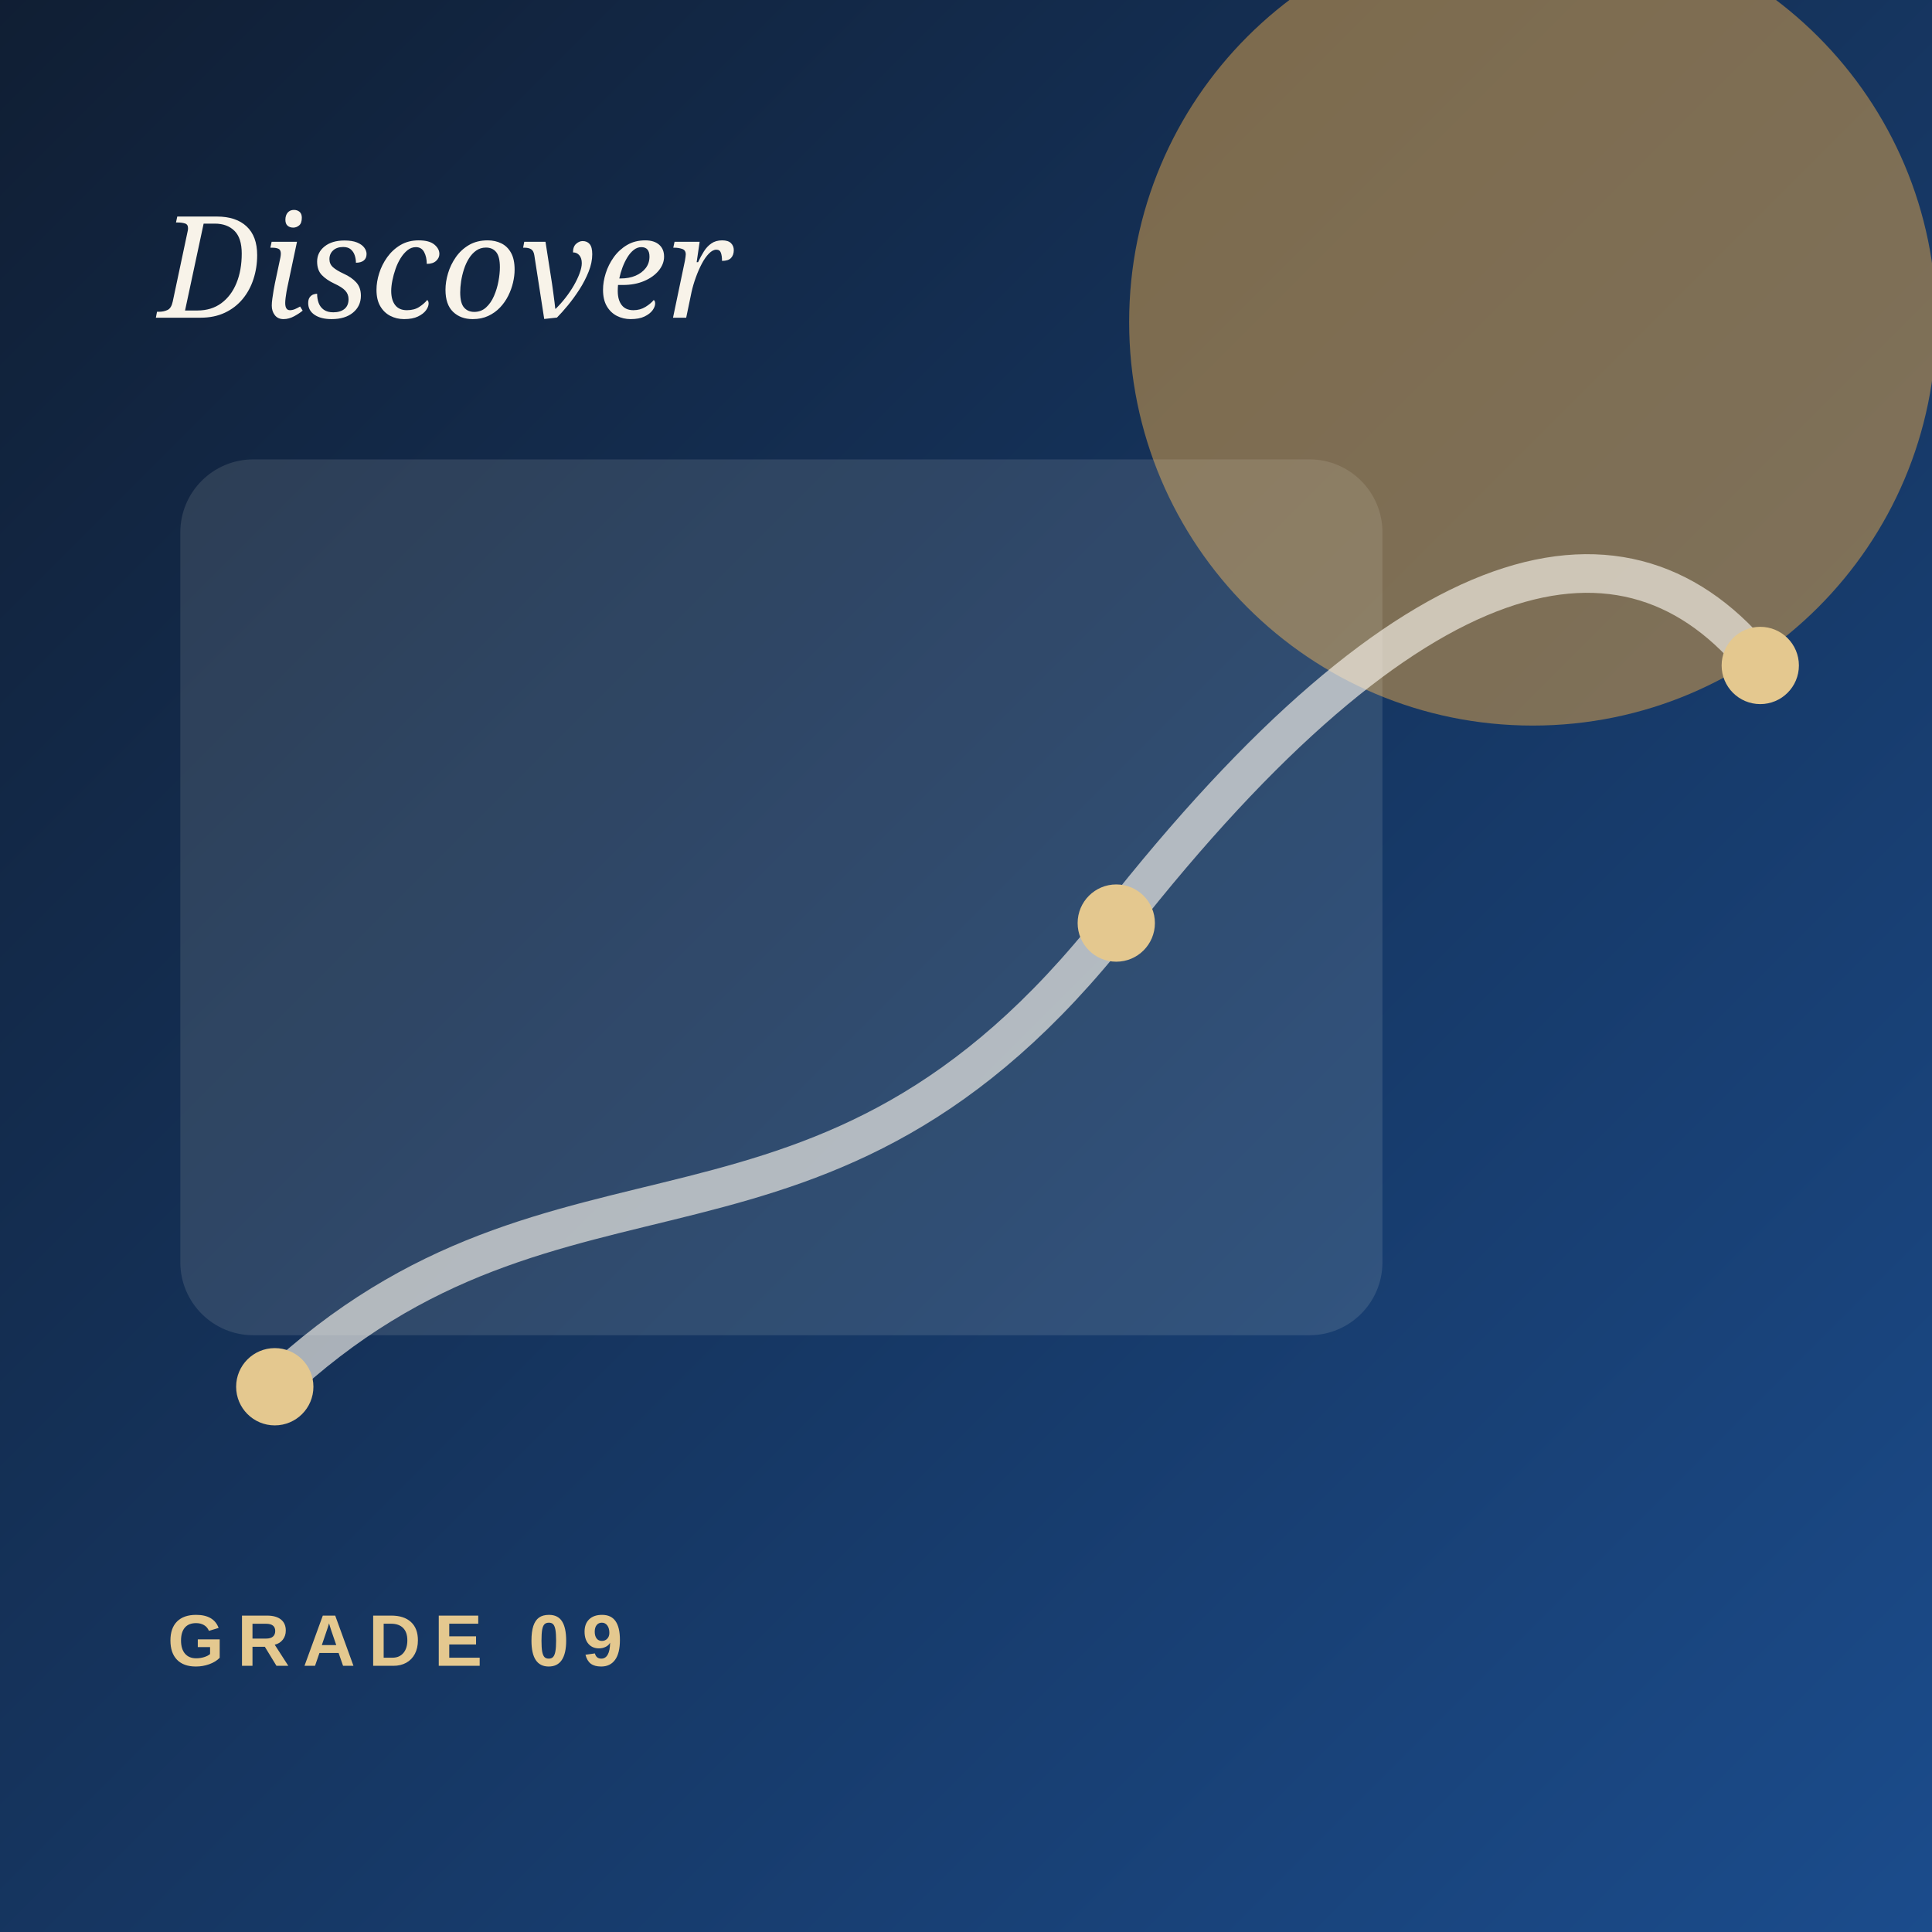
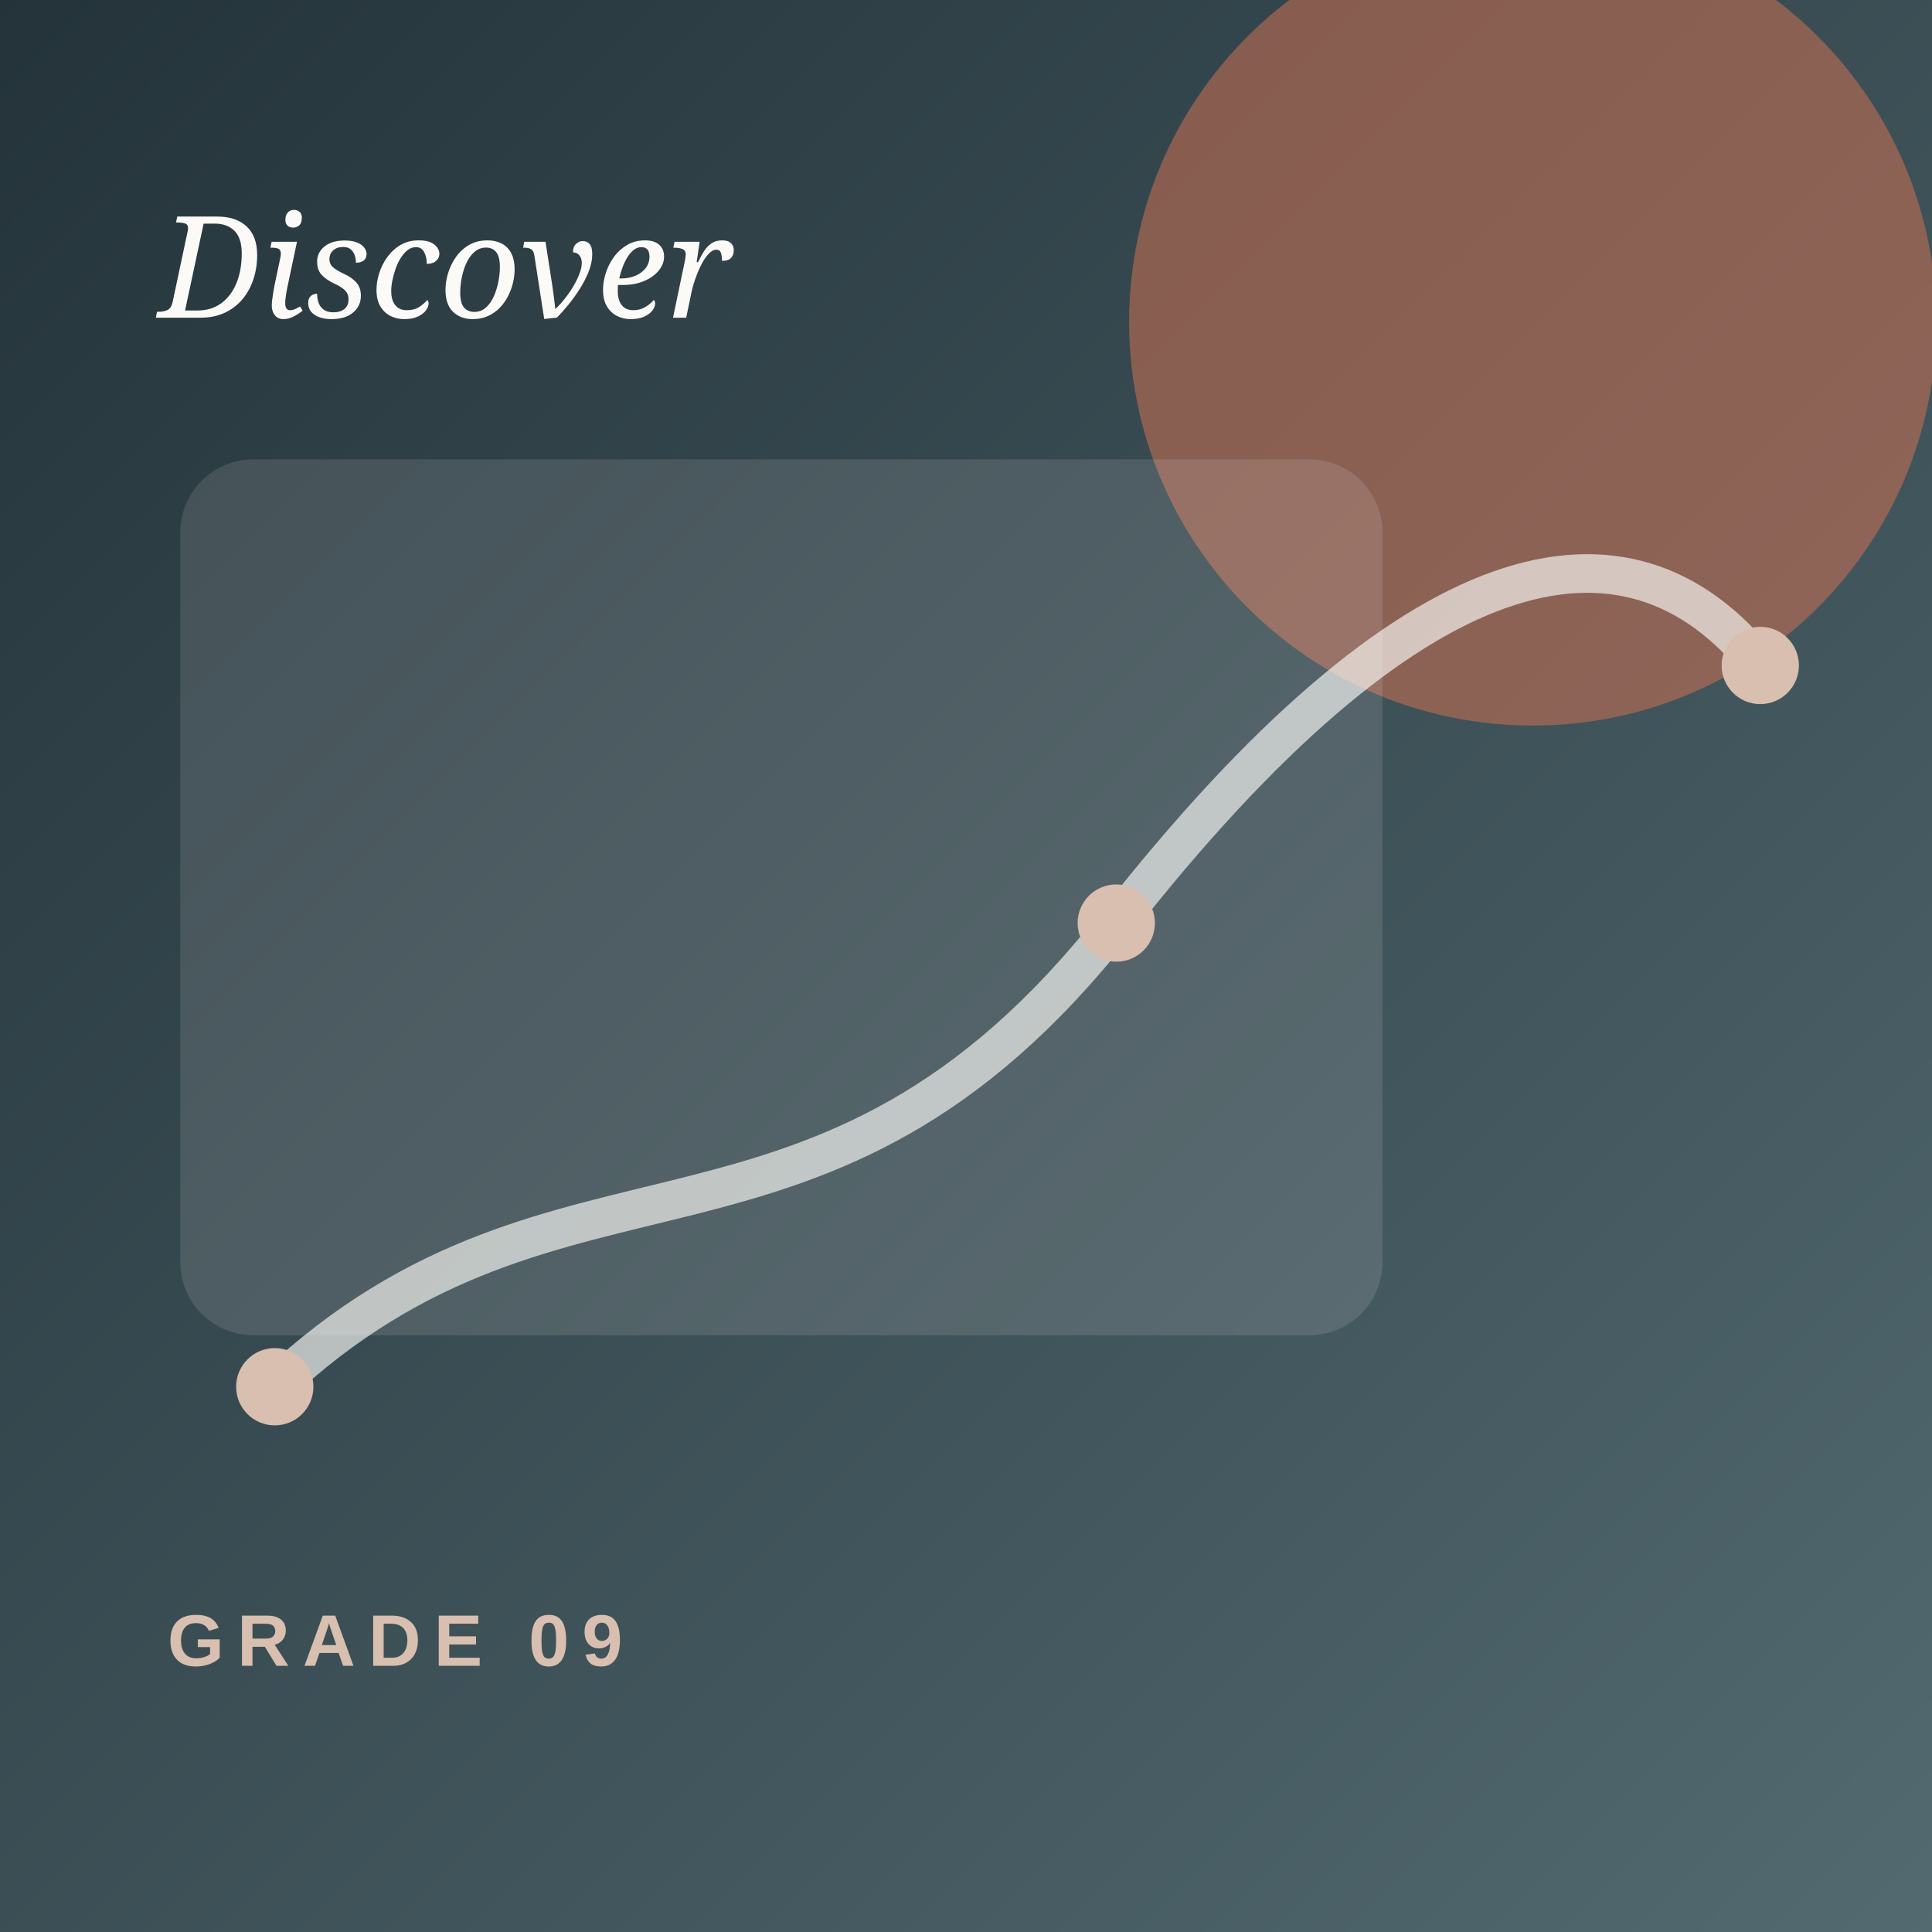
<svg xmlns="http://www.w3.org/2000/svg" width="900" height="900" viewBox="0 0 900 900" role="img" aria-labelledby="title">
  <defs>
    <linearGradient id="g" x1="0" y1="0" x2="1" y2="1">
-       <stop stop-color="#101e33" />
-       <stop offset="1" stop-color="#1b4c8c" />
+       <stop stop-color="#24333a" />
+       <stop offset="1" stop-color="#526a70" />
    </linearGradient>
  </defs>
  <rect width="900" height="900" fill="url(#g)" />
-   <circle cx="714" cy="150" r="188" fill="#c9974c" opacity=".58" />
-   <rect x="84" y="214" width="560" height="408" rx="34" fill="#f8f3e9" opacity=".12" />
-   <path d="M128 646 C262 520 382 606 520 430 S758 232 820 310" fill="none" stroke="#f8f3e9" stroke-width="18" opacity=".66" />
-   <circle cx="128" cy="646" r="18" fill="#e4c88f" />
-   <circle cx="520" cy="430" r="18" fill="#e4c88f" />
-   <circle cx="820" cy="310" r="18" fill="#e4c88f" />
-   <text x="74" y="148" fill="#f8f3e9" font-family="Georgia, serif" font-size="66" font-style="italic">Discover</text>
-   <text x="78" y="776" fill="#e4c88f" font-family="Poppins, Arial, sans-serif" font-size="34" font-weight="700" letter-spacing="6">GRADE 09</text>
+   <circle cx="714" cy="150" r="188" fill="#c46f52" opacity=".58" />
+   <rect x="84" y="214" width="560" height="408" rx="34" fill="#fbfaf6" opacity=".12" />
+   <path d="M128 646 C262 520 382 606 520 430 S758 232 820 310" fill="none" stroke="#fbfaf6" stroke-width="18" opacity=".66" />
+   <circle cx="128" cy="646" r="18" fill="#d8bfaf" />
+   <circle cx="520" cy="430" r="18" fill="#d8bfaf" />
+   <circle cx="820" cy="310" r="18" fill="#d8bfaf" />
+   <text x="74" y="148" fill="#fbfaf6" font-family="Georgia, serif" font-size="66" font-style="italic">Discover</text>
+   <text x="78" y="776" fill="#d8bfaf" font-family="Poppins, Arial, sans-serif" font-size="34" font-weight="700" letter-spacing="6">GRADE 09</text>
</svg>
